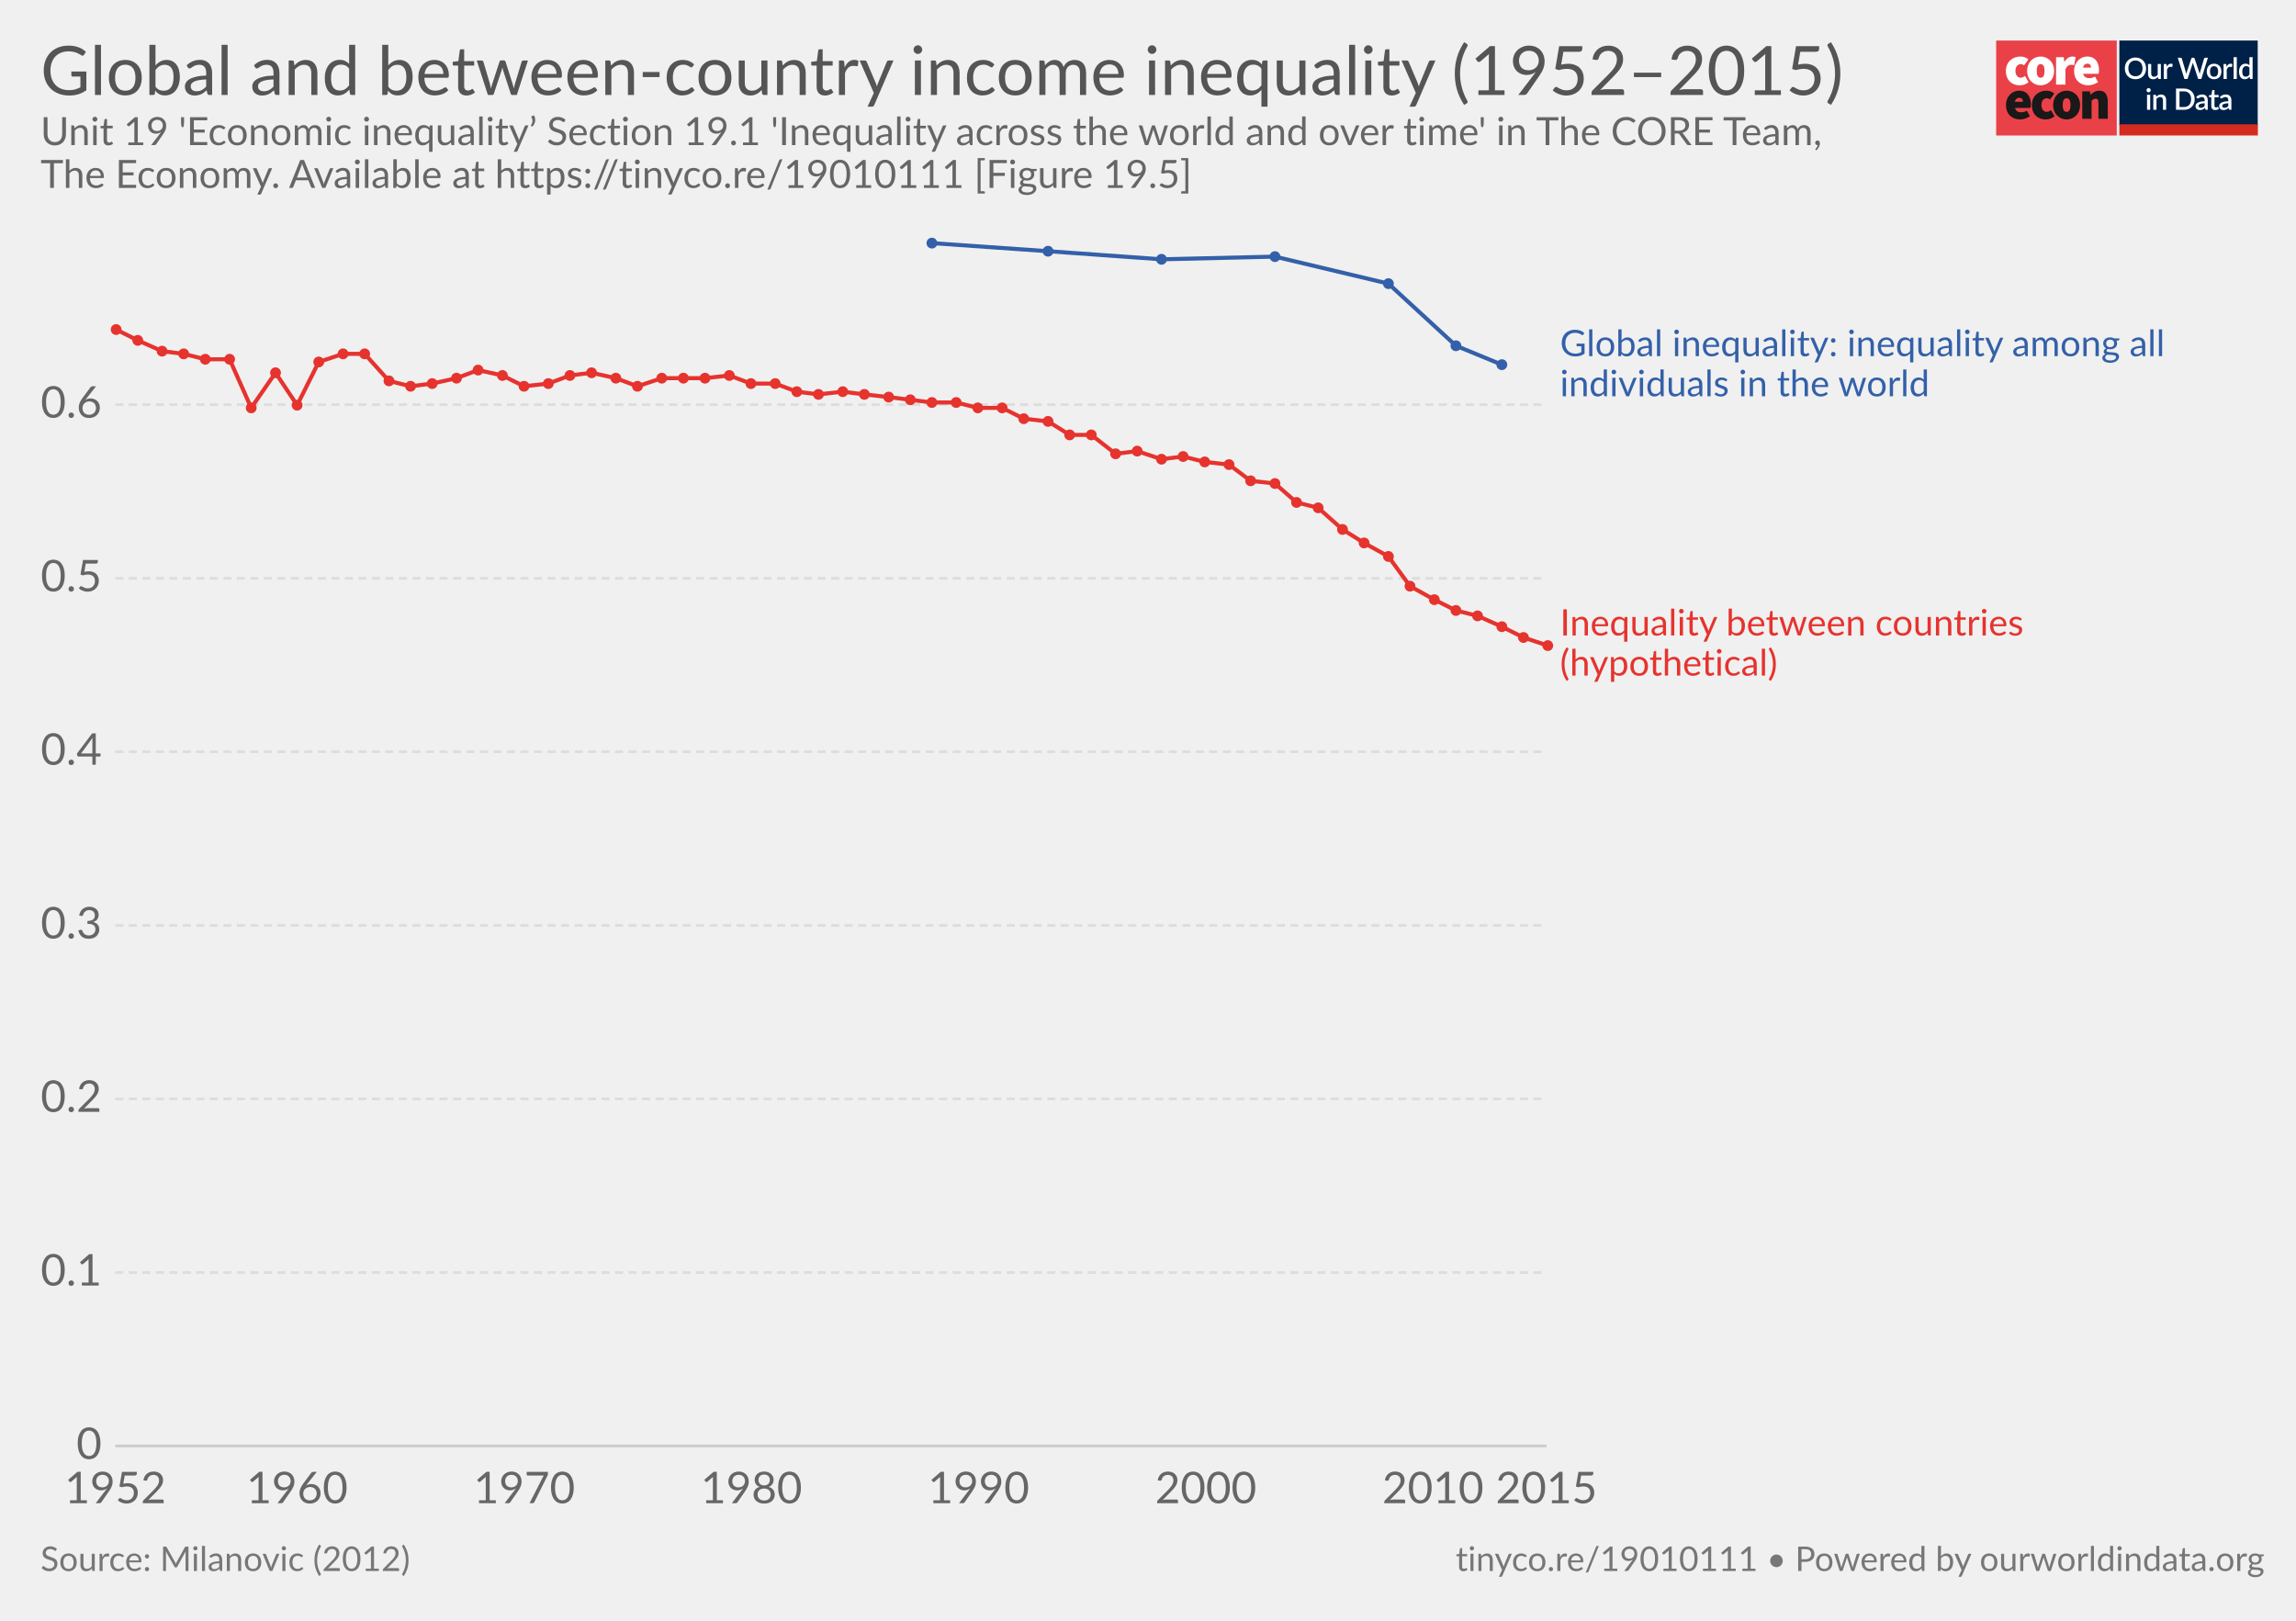
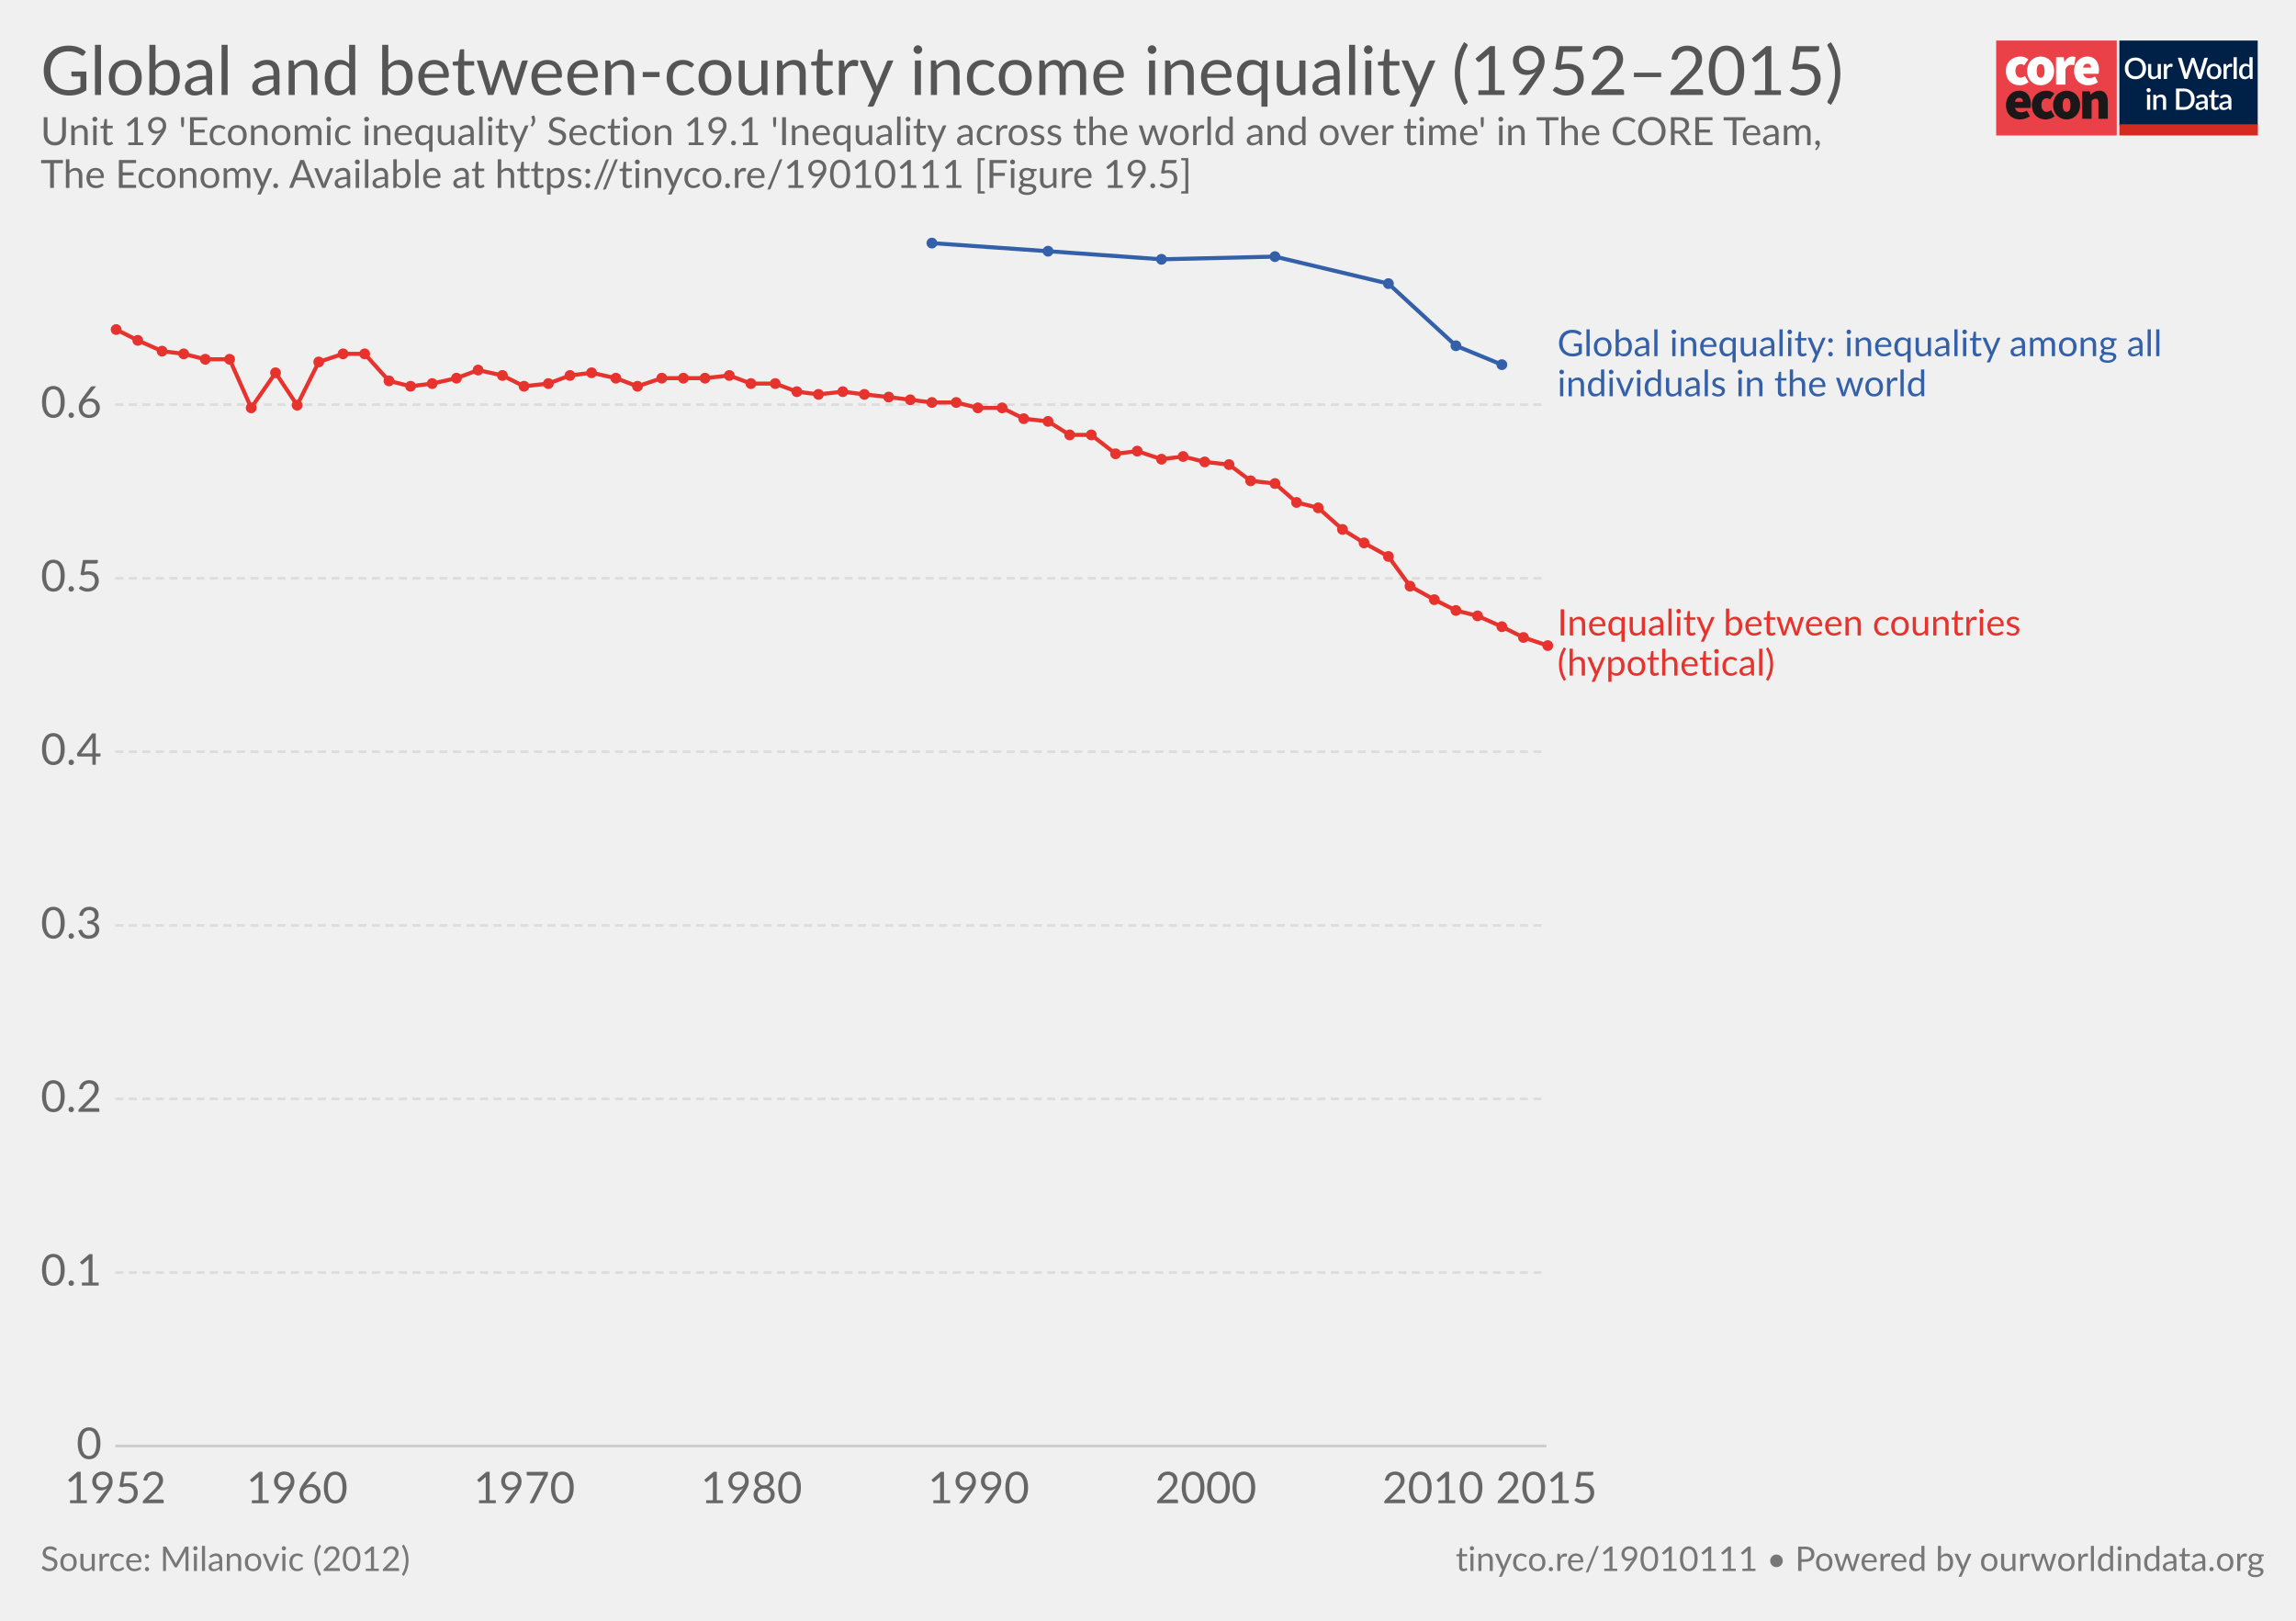
<svg xmlns="http://www.w3.org/2000/svg" version="1.1" style="font-family:Lato, 'Helvetica Neue', Helvetica, Arial, sans-serif;font-size:18px;background-color:white;text-rendering:optimizeLegibility;-webkit-font-smoothing:antialiased" width="850" height="600">
  <g class="HeaderView">
    <g transform="translate(739, 15) scale(0.95)">
      <svg width="102" height="37" viewBox="0 0 102 37" fill="none">
        <path d="M47 0H0V37H47V0Z" fill="#EA4148" />
        <path d="M3.784 11.847C3.784 8.296 6.451 6.242 9.457 6.242C10.586 6.221 11.684 6.617 12.547 7.354L10.854 9.707C10.536 9.392 10.113 9.209 9.669 9.193C8.314 9.193 7.51 10.22 7.51 11.847C7.51 13.472 8.398 14.499 9.541 14.499C10.163 14.458 10.756 14.218 11.235 13.815L12.632 16.211C11.646 17.038 10.399 17.479 9.118 17.451C6.112 17.452 3.784 15.398 3.784 11.847Z" fill="white" />
        <path d="M18.853 11.847C18.853 10.221 18.43 9.194 17.329 9.194C16.229 9.194 15.806 10.221 15.806 11.847C15.806 13.473 16.229 14.5 17.329 14.5C18.43 14.5 18.853 13.473 18.853 11.847ZM12.081 11.847C12.081 8.295 14.62 6.242 17.329 6.242C20.038 6.242 22.578 8.295 22.578 11.847C22.578 15.398 20.039 17.452 17.329 17.452C14.62 17.452 12.081 15.398 12.081 11.847" fill="white" />
        <path d="M23.344 6.498H26.308L26.563 8.338H26.648C27.43 6.884 28.616 6.242 29.653 6.242C30.101 6.218 30.548 6.291 30.965 6.455L30.373 9.622C29.986 9.517 29.588 9.46 29.187 9.451C28.425 9.451 27.494 9.921 26.987 11.248V17.195H23.344V6.498Z" fill="white" />
        <path d="M36.975 10.563C36.975 9.75 36.637 9.023 35.536 9.023C34.732 9.023 34.055 9.493 33.843 10.563H36.975ZM30.372 11.847C30.372 8.381 32.87 6.242 35.452 6.242C38.584 6.242 40.066 8.552 40.066 11.419C40.068 11.936 40.018 12.452 39.918 12.959H33.885C34.223 14.243 35.154 14.67 36.34 14.67C37.103 14.652 37.847 14.431 38.499 14.029L39.684 16.211C38.545 16.991 37.208 17.422 35.832 17.452C32.742 17.452 30.371 15.398 30.371 11.847" fill="white" />
        <path d="M10.432 23.869C10.432 23.057 10.093 22.329 8.993 22.329C8.189 22.329 7.511 22.8 7.3 23.869H10.432ZM3.828 25.153C3.828 21.688 6.326 19.548 8.908 19.548C12.041 19.548 13.522 21.858 13.522 24.725C13.524 25.242 13.475 25.758 13.374 26.265H7.342C7.681 27.549 8.612 27.977 9.797 27.977C10.56 27.958 11.305 27.737 11.956 27.335L13.141 29.517C12.003 30.298 10.665 30.729 9.29 30.758C6.199 30.758 3.829 28.704 3.829 25.153" fill="#1A1818" />
        <path d="M13.903 25.153C13.903 21.602 16.57 19.548 19.576 19.548C20.705 19.527 21.803 19.923 22.666 20.66L20.972 23.013C20.655 22.698 20.232 22.515 19.788 22.5C18.433 22.5 17.629 23.527 17.629 25.153C17.629 26.779 18.517 27.805 19.66 27.805C20.282 27.764 20.875 27.524 21.353 27.122L22.75 29.517C21.765 30.345 20.518 30.785 19.237 30.758C16.231 30.758 13.903 28.704 13.903 25.153" fill="#1A1818" />
        <path d="M28.974 25.153C28.974 23.527 28.551 22.5 27.45 22.5C26.35 22.5 25.927 23.527 25.927 25.153C25.927 26.779 26.35 27.806 27.45 27.806C28.551 27.806 28.974 26.779 28.974 25.153ZM22.201 25.153C22.201 21.602 24.741 19.548 27.45 19.548C30.159 19.548 32.699 21.602 32.699 25.153C32.699 28.704 30.158 30.759 27.449 30.759C24.74 30.759 22.2 28.705 22.2 25.154" fill="#1A1818" />
        <path d="M33.545 19.805H36.508L36.764 21.088H36.848C37.694 20.276 38.753 19.548 40.192 19.548C42.52 19.548 43.494 21.26 43.494 23.912V30.501H39.852V24.383C39.852 23.014 39.514 22.672 38.794 22.672C38.117 22.672 37.736 22.971 37.186 23.484V30.501H33.545V19.805Z" fill="#1A1818" />
        <rect width="54" height="37" transform="translate(48)" fill="white" />
        <path d="M48 0H101.93V32.992H48V0Z" fill="#002147" />
        <path d="M58.419 10.86C58.419 11.473 58.319 12.039 58.12 12.556C57.92 13.074 57.638 13.52 57.274 13.896C56.914 14.268 56.479 14.559 55.969 14.77C55.463 14.981 54.9 15.086 54.279 15.086C53.661 15.086 53.098 14.981 52.588 14.77C52.082 14.559 51.647 14.268 51.283 13.896C50.919 13.52 50.637 13.074 50.438 12.556C50.238 12.039 50.139 11.473 50.139 10.86C50.139 10.247 50.238 9.681 50.438 9.164C50.637 8.646 50.919 8.2 51.283 7.824C51.647 7.448 52.082 7.155 52.588 6.944C53.098 6.733 53.661 6.628 54.279 6.628C54.9 6.628 55.463 6.733 55.969 6.944C56.479 7.155 56.914 7.448 57.274 7.824C57.638 8.2 57.92 8.646 58.12 9.164C58.319 9.681 58.419 10.247 58.419 10.86ZM57.044 10.86C57.044 10.385 56.979 9.957 56.849 9.578C56.722 9.198 56.538 8.876 56.297 8.612C56.059 8.347 55.77 8.144 55.428 8.002C55.087 7.86 54.704 7.79 54.279 7.79C53.857 7.79 53.475 7.86 53.134 8.002C52.793 8.144 52.502 8.347 52.26 8.612C52.019 8.876 51.833 9.198 51.703 9.578C51.572 9.957 51.507 10.385 51.507 10.86C51.507 11.339 51.572 11.768 51.703 12.148C51.833 12.527 52.019 12.85 52.26 13.114C52.502 13.375 52.793 13.576 53.134 13.718C53.475 13.856 53.857 13.925 54.279 13.925C54.704 13.925 55.087 13.856 55.428 13.718C55.77 13.576 56.059 13.375 56.297 13.114C56.538 12.85 56.722 12.527 56.849 12.148C56.979 11.768 57.044 11.339 57.044 10.86ZM64.184 9.135V15H63.437C63.272 15 63.166 14.921 63.12 14.764L63.028 14.218C62.906 14.348 62.775 14.467 62.637 14.575C62.503 14.682 62.359 14.774 62.206 14.851C62.053 14.927 61.888 14.987 61.712 15.029C61.539 15.071 61.353 15.092 61.154 15.092C60.832 15.092 60.548 15.038 60.303 14.931C60.057 14.824 59.85 14.672 59.682 14.477C59.517 14.281 59.392 14.047 59.308 13.775C59.224 13.499 59.182 13.196 59.182 12.867V9.135H60.418V12.867C60.418 13.262 60.508 13.568 60.688 13.787C60.872 14.005 61.15 14.114 61.522 14.114C61.794 14.114 62.047 14.053 62.281 13.931C62.519 13.804 62.741 13.632 62.948 13.413V9.135H64.184ZM66.508 10.222C66.692 9.85 66.914 9.559 67.175 9.348C67.435 9.133 67.748 9.026 68.112 9.026C68.238 9.026 68.357 9.041 68.468 9.072C68.579 9.099 68.679 9.141 68.767 9.198L68.681 10.13C68.666 10.195 68.641 10.241 68.606 10.268C68.576 10.291 68.534 10.302 68.48 10.302C68.422 10.302 68.34 10.293 68.233 10.274C68.125 10.251 68.012 10.239 67.893 10.239C67.721 10.239 67.567 10.264 67.433 10.314C67.303 10.364 67.184 10.436 67.077 10.532C66.973 10.628 66.881 10.745 66.801 10.883C66.72 11.021 66.646 11.178 66.577 11.354V15H65.34V9.135H66.059C66.189 9.135 66.279 9.16 66.329 9.21C66.379 9.256 66.414 9.338 66.433 9.457L66.508 10.222ZM82.515 6.72L79.939 15H78.725L76.782 9.055C76.759 8.989 76.736 8.918 76.713 8.842C76.694 8.765 76.674 8.683 76.655 8.595C76.636 8.683 76.615 8.765 76.592 8.842C76.573 8.918 76.552 8.989 76.529 9.055L74.568 15H73.355L70.779 6.72H71.906C72.021 6.72 72.117 6.749 72.193 6.806C72.274 6.86 72.328 6.935 72.354 7.03L73.907 12.338C73.938 12.453 73.966 12.577 73.993 12.711C74.02 12.846 74.047 12.986 74.074 13.131C74.1 12.986 74.129 12.846 74.16 12.711C74.194 12.573 74.231 12.449 74.269 12.338L76.046 7.03C76.073 6.954 76.126 6.883 76.207 6.818C76.287 6.753 76.383 6.72 76.494 6.72H76.885C77.004 6.72 77.1 6.751 77.173 6.812C77.246 6.87 77.301 6.942 77.34 7.03L79.111 12.338C79.149 12.449 79.183 12.57 79.214 12.7C79.249 12.826 79.279 12.961 79.306 13.102C79.333 12.961 79.358 12.826 79.381 12.7C79.408 12.57 79.436 12.449 79.467 12.338L81.014 7.03C81.037 6.946 81.089 6.873 81.169 6.812C81.253 6.751 81.351 6.72 81.462 6.72H82.515ZM84.922 9.043C85.355 9.043 85.746 9.114 86.095 9.256C86.448 9.398 86.747 9.599 86.992 9.86C87.241 10.12 87.433 10.436 87.567 10.808C87.701 11.18 87.768 11.598 87.768 12.062C87.768 12.526 87.701 12.943 87.567 13.315C87.433 13.687 87.241 14.005 86.992 14.27C86.747 14.53 86.448 14.732 86.095 14.873C85.746 15.015 85.355 15.086 84.922 15.086C84.485 15.086 84.09 15.015 83.738 14.873C83.389 14.732 83.09 14.53 82.841 14.27C82.591 14.005 82.4 13.687 82.266 13.315C82.132 12.943 82.064 12.526 82.064 12.062C82.064 11.598 82.132 11.18 82.266 10.808C82.4 10.436 82.591 10.12 82.841 9.86C83.09 9.599 83.389 9.398 83.738 9.256C84.09 9.114 84.485 9.043 84.922 9.043ZM84.922 14.12C85.451 14.12 85.844 13.944 86.101 13.591C86.362 13.235 86.492 12.727 86.492 12.068C86.492 11.408 86.362 10.9 86.101 10.544C85.844 10.183 85.451 10.003 84.922 10.003C84.385 10.003 83.987 10.183 83.726 10.544C83.466 10.9 83.335 11.408 83.335 12.068C83.335 12.727 83.466 13.235 83.726 13.591C83.987 13.944 84.385 14.12 84.922 14.12ZM89.778 10.222C89.963 9.85 90.185 9.559 90.445 9.348C90.706 9.133 91.019 9.026 91.383 9.026C91.509 9.026 91.628 9.041 91.739 9.072C91.85 9.099 91.95 9.141 92.038 9.198L91.952 10.13C91.937 10.195 91.912 10.241 91.877 10.268C91.847 10.291 91.804 10.302 91.751 10.302C91.693 10.302 91.611 10.293 91.504 10.274C91.396 10.251 91.283 10.239 91.164 10.239C90.992 10.239 90.838 10.264 90.704 10.314C90.574 10.364 90.455 10.436 90.348 10.532C90.244 10.628 90.152 10.745 90.072 10.883C89.991 11.021 89.916 11.178 89.847 11.354V15H88.611V9.135H89.33C89.46 9.135 89.55 9.16 89.6 9.21C89.65 9.256 89.685 9.338 89.704 9.457L89.778 10.222ZM93.771 6.49V15H92.534V6.49H93.771ZM98.695 10.578C98.522 10.356 98.332 10.201 98.126 10.113C97.918 10.024 97.694 9.98 97.453 9.98C96.97 9.98 96.592 10.159 96.32 10.515C96.048 10.868 95.912 11.391 95.912 12.085C95.912 12.445 95.942 12.754 96.004 13.011C96.065 13.264 96.153 13.47 96.268 13.632C96.383 13.793 96.523 13.909 96.688 13.982C96.853 14.055 97.039 14.091 97.246 14.091C97.56 14.091 97.83 14.024 98.056 13.89C98.287 13.752 98.499 13.559 98.695 13.309V10.578ZM99.931 6.49V15H99.183C99.019 15 98.913 14.921 98.867 14.764L98.758 14.126C98.513 14.414 98.233 14.645 97.918 14.822C97.608 14.998 97.246 15.086 96.832 15.086C96.502 15.086 96.203 15.021 95.935 14.891C95.666 14.757 95.436 14.563 95.245 14.31C95.053 14.057 94.904 13.745 94.796 13.373C94.693 12.997 94.641 12.568 94.641 12.085C94.641 11.648 94.698 11.243 94.814 10.871C94.932 10.5 95.101 10.178 95.32 9.905C95.538 9.63 95.802 9.415 96.113 9.261C96.427 9.104 96.778 9.026 97.165 9.026C97.51 9.026 97.803 9.081 98.045 9.193C98.287 9.3 98.503 9.451 98.695 9.647V6.49H99.931ZM60.027 21.135V27H58.791V21.135H60.027ZM60.234 19.364C60.234 19.475 60.211 19.581 60.165 19.68C60.123 19.78 60.064 19.868 59.987 19.945C59.91 20.018 59.82 20.077 59.717 20.123C59.617 20.165 59.51 20.186 59.395 20.186C59.284 20.186 59.178 20.165 59.079 20.123C58.983 20.077 58.898 20.018 58.826 19.945C58.753 19.868 58.693 19.78 58.647 19.68C58.605 19.581 58.584 19.475 58.584 19.364C58.584 19.249 58.605 19.142 58.647 19.042C58.693 18.942 58.753 18.856 58.826 18.783C58.898 18.707 58.983 18.647 59.079 18.605C59.178 18.559 59.284 18.536 59.395 18.536C59.51 18.536 59.617 18.559 59.717 18.605C59.82 18.647 59.91 18.707 59.987 18.783C60.064 18.856 60.123 18.942 60.165 19.042C60.211 19.142 60.234 19.249 60.234 19.364ZM62.391 21.911C62.518 21.781 62.648 21.664 62.782 21.561C62.92 21.453 63.066 21.361 63.219 21.285C63.373 21.208 63.536 21.148 63.708 21.106C63.881 21.064 64.068 21.043 64.272 21.043C64.594 21.043 64.875 21.097 65.117 21.204C65.362 21.311 65.567 21.463 65.732 21.658C65.901 21.854 66.027 22.09 66.112 22.366C66.196 22.638 66.238 22.939 66.238 23.268V27H65.008V23.268C65.008 22.873 64.916 22.567 64.732 22.348C64.551 22.13 64.275 22.02 63.904 22.02C63.628 22.02 63.371 22.084 63.133 22.21C62.899 22.337 62.679 22.509 62.472 22.728V27H61.236V21.135H61.983C62.152 21.135 62.259 21.214 62.305 21.371L62.391 21.911ZM77.354 22.86C77.354 23.473 77.254 24.035 77.055 24.545C76.855 25.051 76.574 25.486 76.209 25.85C75.849 26.214 75.414 26.498 74.904 26.701C74.398 26.9 73.835 27 73.214 27H70.086V18.72H73.214C73.835 18.72 74.398 18.822 74.904 19.025C75.414 19.224 75.849 19.506 76.209 19.87C76.574 20.234 76.855 20.671 77.055 21.181C77.254 21.687 77.354 22.247 77.354 22.86ZM75.979 22.86C75.979 22.385 75.914 21.957 75.784 21.578C75.657 21.198 75.473 20.878 75.232 20.617C74.994 20.357 74.705 20.157 74.364 20.02C74.022 19.878 73.639 19.807 73.214 19.807H71.437V25.913H73.214C73.639 25.913 74.022 25.844 74.364 25.706C74.705 25.568 74.994 25.369 75.232 25.108C75.473 24.844 75.657 24.524 75.784 24.148C75.914 23.768 75.979 23.339 75.979 22.86ZM81.247 24.436C80.806 24.451 80.434 24.487 80.132 24.545C79.829 24.598 79.583 24.669 79.395 24.758C79.208 24.842 79.072 24.943 78.987 25.062C78.907 25.181 78.867 25.311 78.867 25.453C78.867 25.591 78.888 25.71 78.93 25.81C78.976 25.906 79.037 25.986 79.114 26.051C79.194 26.113 79.286 26.159 79.39 26.189C79.497 26.216 79.614 26.23 79.74 26.23C80.062 26.23 80.338 26.17 80.569 26.051C80.802 25.929 81.028 25.752 81.247 25.522V24.436ZM77.969 21.951C78.633 21.334 79.422 21.026 80.338 21.026C80.676 21.026 80.975 21.081 81.236 21.192C81.5 21.3 81.72 21.453 81.897 21.652C82.077 21.852 82.213 22.09 82.305 22.366C82.401 22.638 82.449 22.941 82.449 23.274V27H81.897C81.778 27 81.688 26.983 81.626 26.948C81.565 26.91 81.513 26.835 81.471 26.724L81.35 26.247C81.201 26.381 81.053 26.502 80.908 26.609C80.762 26.712 80.611 26.801 80.454 26.873C80.3 26.946 80.133 27 79.953 27.035C79.777 27.073 79.581 27.092 79.367 27.092C79.129 27.092 78.907 27.059 78.7 26.994C78.496 26.929 78.32 26.831 78.171 26.701C78.021 26.567 77.902 26.402 77.814 26.206C77.73 26.011 77.688 25.781 77.688 25.517C77.688 25.29 77.747 25.07 77.866 24.855C77.989 24.641 78.188 24.449 78.464 24.28C78.744 24.108 79.11 23.966 79.562 23.855C80.018 23.744 80.58 23.68 81.247 23.665V23.274C81.247 22.852 81.157 22.538 80.977 22.331C80.796 22.124 80.532 22.02 80.183 22.02C79.945 22.02 79.746 22.051 79.585 22.113C79.424 22.17 79.284 22.233 79.165 22.302C79.047 22.371 78.941 22.436 78.849 22.498C78.757 22.555 78.659 22.584 78.556 22.584C78.472 22.584 78.399 22.563 78.338 22.521C78.28 22.475 78.232 22.419 78.194 22.354L77.969 21.951ZM85.353 27.092C84.867 27.092 84.491 26.956 84.227 26.684C83.966 26.408 83.835 26.021 83.835 25.522V22.107H83.192C83.123 22.107 83.063 22.086 83.013 22.044C82.963 21.997 82.939 21.93 82.939 21.842V21.342L83.887 21.204L84.157 19.508C84.177 19.443 84.209 19.391 84.255 19.352C84.301 19.31 84.363 19.289 84.439 19.289H85.072V21.215H86.699V22.107H85.072V25.436C85.072 25.647 85.124 25.808 85.227 25.919C85.331 26.03 85.469 26.086 85.641 26.086C85.737 26.086 85.819 26.074 85.888 26.051C85.957 26.024 86.017 25.998 86.067 25.971C86.116 25.94 86.159 25.913 86.193 25.89C86.231 25.863 86.268 25.85 86.302 25.85C86.371 25.85 86.427 25.888 86.469 25.965L86.837 26.569C86.645 26.737 86.419 26.868 86.159 26.96C85.898 27.048 85.629 27.092 85.353 27.092ZM90.462 24.436C90.021 24.451 89.65 24.487 89.347 24.545C89.044 24.598 88.799 24.669 88.611 24.758C88.423 24.842 88.287 24.943 88.203 25.062C88.122 25.181 88.082 25.311 88.082 25.453C88.082 25.591 88.103 25.71 88.145 25.81C88.191 25.906 88.252 25.986 88.329 26.051C88.409 26.113 88.501 26.159 88.605 26.189C88.712 26.216 88.829 26.23 88.956 26.23C89.278 26.23 89.554 26.17 89.784 26.051C90.018 25.929 90.244 25.752 90.462 25.522V24.436ZM87.185 21.951C87.848 21.334 88.638 21.026 89.554 21.026C89.891 21.026 90.19 21.081 90.451 21.192C90.715 21.3 90.936 21.453 91.112 21.652C91.292 21.852 91.428 22.09 91.52 22.366C91.616 22.638 91.664 22.941 91.664 23.274V27H91.112C90.993 27 90.903 26.983 90.842 26.948C90.78 26.91 90.729 26.835 90.686 26.724L90.566 26.247C90.416 26.381 90.269 26.502 90.123 26.609C89.977 26.712 89.826 26.801 89.669 26.873C89.515 26.946 89.349 27 89.168 27.035C88.992 27.073 88.797 27.092 88.582 27.092C88.344 27.092 88.122 27.059 87.915 26.994C87.712 26.929 87.535 26.831 87.386 26.701C87.237 26.567 87.118 26.402 87.029 26.206C86.945 26.011 86.903 25.781 86.903 25.517C86.903 25.29 86.962 25.07 87.081 24.855C87.204 24.641 87.403 24.449 87.679 24.28C87.959 24.108 88.325 23.966 88.778 23.855C89.234 23.744 89.795 23.68 90.462 23.665V23.274C90.462 22.852 90.372 22.538 90.192 22.331C90.012 22.124 89.747 22.02 89.398 22.02C89.161 22.02 88.962 22.051 88.8 22.113C88.639 22.17 88.5 22.233 88.381 22.302C88.262 22.371 88.156 22.436 88.064 22.498C87.972 22.555 87.875 22.584 87.771 22.584C87.687 22.584 87.614 22.563 87.553 22.521C87.495 22.475 87.447 22.419 87.409 22.354L87.185 21.951Z" fill="white" />
        <rect x="48" y="32.647" width="54" height="4.353" fill="#D42B21" />
      </svg>
    </g>
    <a href="https://ourworldindata.org/grapher/global-and-between-country-income-inequality" target="_blank">
      <text font-size="25.20" x="15.0" y="35.2" fill="#555">
        <tspan x="15" y="35.16">Global and between-country income inequality (1952–2015)</tspan>
      </text>
    </a>
    <text font-size="14.40" x="15.0" y="53.7" fill="#666">
      <tspan x="15" y="53.72">Unit 19 'Economic inequality’ Section 19.1 'Inequality across the world and over time' in The CORE Team,</tspan>
      <tspan x="15" y="69.56">The Economy. Available at https://tinyco.re/19010111 [Figure 19.5]</tspan>
    </text>
  </g>
  <g class="LineChart">
    <defs>
-       <clipPath id="boundsClip-48">
+       <clipPath id="boundsClip-9">
        <rect x="32.68" y="0" width="830" height="932.8" />
      </clipPath>
    </defs>
    <g class="AxisBoxView">
      <g class="HorizontalAxis">
        <text x="42.7" y="556.5" fill="#666" text-anchor="middle" font-size="16.2">1952</text>
        <text x="110" y="556.5" fill="#666" text-anchor="middle" font-size="16.2">1960</text>
        <text x="194.1" y="556.5" fill="#666" text-anchor="middle" font-size="16.2">1970</text>
        <text x="278.2" y="556.5" fill="#666" text-anchor="middle" font-size="16.2">1980</text>
        <text x="362.3" y="556.5" fill="#666" text-anchor="middle" font-size="16.2">1990</text>
        <text x="446.4" y="556.5" fill="#666" text-anchor="middle" font-size="16.2">2000</text>
        <text x="530.5" y="556.5" fill="#666" text-anchor="middle" font-size="16.2">2010</text>
        <text x="572.5" y="556.5" fill="#666" text-anchor="middle" font-size="16.2">2015</text>
      </g>
      <g class="VerticalAxis">
        <text x="37.68" y="535.3" fill="#666" dominant-baseline="middle" text-anchor="end" font-size="16.2">0</text>
        <text x="37.68" y="471.1" fill="#666" dominant-baseline="middle" text-anchor="end" font-size="16.2">0.1</text>
        <text x="37.68" y="406.8" fill="#666" dominant-baseline="middle" text-anchor="end" font-size="16.2">0.2</text>
        <text x="37.68" y="342.6" fill="#666" dominant-baseline="middle" text-anchor="end" font-size="16.2">0.3</text>
        <text x="37.68" y="278.3" fill="#666" dominant-baseline="middle" text-anchor="end" font-size="16.2">0.4</text>
        <text x="37.68" y="214.1" fill="#666" dominant-baseline="middle" text-anchor="end" font-size="16.2">0.5</text>
        <text x="37.68" y="149.8" fill="#666" dominant-baseline="middle" text-anchor="end" font-size="16.2">0.6</text>
      </g>
      <g class="AxisGridLines">
        <line x1="42.68" y1="535.3" x2="572.52" y2="535.3" stroke="#ccc" />
        <line x1="42.68" y1="471.1" x2="572.52" y2="471.1" stroke="#ddd" stroke-dasharray="3,2" />
        <line x1="42.68" y1="406.8" x2="572.52" y2="406.8" stroke="#ddd" stroke-dasharray="3,2" />
        <line x1="42.68" y1="342.6" x2="572.52" y2="342.6" stroke="#ddd" stroke-dasharray="3,2" />
        <line x1="42.68" y1="278.3" x2="572.52" y2="278.3" stroke="#ddd" stroke-dasharray="3,2" />
        <line x1="42.68" y1="214.1" x2="572.52" y2="214.1" stroke="#ddd" stroke-dasharray="3,2" />
        <line x1="42.68" y1="149.8" x2="572.52" y2="149.8" stroke="#ddd" stroke-dasharray="3,2" />
      </g>
    </g>
-     <g clip-path="url(#boundsClip-48)">
-       <g class="HeightedLegend">
+     <g clip-path="url(#boundsClip-9)">
+       <g class="HeightedLegend" style="cursor:default">
        <g class="legendMark">
          <rect x="572.525" y="121.05" width="262.475" height="28.1" fill="#fff" opacity="0" />
-           <text font-size="13.50" x="577.5" y="131.9" fill="#3360a9">
-             <tspan x="577.525" y="131.85">Global inequality: inequality among all</tspan>
-             <tspan x="577.525" y="146.7">individuals in the world</tspan>
+           <text font-size="13.50" x="576.5" y="131.9" fill="#3360a9">
+             <tspan x="576.525" y="131.85">Global inequality: inequality among all</tspan>
+             <tspan x="576.525" y="146.7">individuals in the world</tspan>
          </text>
        </g>
        <g class="legendMark">
          <rect x="572.525" y="224.45" width="206.855" height="28.1" fill="#fff" opacity="0" />
-           <text font-size="13.50" x="577.5" y="235.3" fill="#e6332e">
-             <tspan x="577.525" y="235.25">Inequality between countries</tspan>
-             <tspan x="577.525" y="250.1">(hypothetical)</tspan>
+           <text font-size="13.50" x="576.5" y="235.3" fill="#e6332e">
+             <tspan x="576.525" y="235.25">Inequality between countries</tspan>
+             <tspan x="576.525" y="250.1">(hypothetical)</tspan>
          </text>
        </g>
      </g>
      <g class="Lines">
        <rect x="43" y="90" width="530" height="445" fill="rgba(255,255,255,0)" opacity="0" />
        <g class="key-Global_0">
          <path stroke="#e6332e" stroke-linecap="round" d="M43 122L51 126L60 130L68 131L76 133L85 133L93 151L102 138L110 150L118 134L127 131L135 131L144 141L152 143L160 142L169 140L177 137L186 139L194 143L203 142L211 139L219 138L228 140L236 143L245 140L253 140L261 140L270 139L278 142L287 142L295 145L303 146L312 145L320 146L329 147L337 148L345 149L354 149L362 151L371 151L379 155L388 156L396 161L404 161L413 168L421 167L430 170L438 169L446 171L455 172L463 178L472 179L480 186L488 188L497 196L505 201L514 206L522 217L531 222L539 226L547 228L556 232L564 236L573 239" fill="none" stroke-width="1.5" />
          <g fill="#e6332e">
            <circle cx="43" cy="122" r="2" />
            <circle cx="51" cy="126" r="2" />
            <circle cx="60" cy="130" r="2" />
            <circle cx="68" cy="131" r="2" />
            <circle cx="76" cy="133" r="2" />
            <circle cx="85" cy="133" r="2" />
            <circle cx="93" cy="151" r="2" />
            <circle cx="102" cy="138" r="2" />
            <circle cx="110" cy="150" r="2" />
            <circle cx="118" cy="134" r="2" />
            <circle cx="127" cy="131" r="2" />
            <circle cx="135" cy="131" r="2" />
            <circle cx="144" cy="141" r="2" />
            <circle cx="152" cy="143" r="2" />
            <circle cx="160" cy="142" r="2" />
            <circle cx="169" cy="140" r="2" />
            <circle cx="177" cy="137" r="2" />
            <circle cx="186" cy="139" r="2" />
            <circle cx="194" cy="143" r="2" />
            <circle cx="203" cy="142" r="2" />
            <circle cx="211" cy="139" r="2" />
            <circle cx="219" cy="138" r="2" />
            <circle cx="228" cy="140" r="2" />
            <circle cx="236" cy="143" r="2" />
            <circle cx="245" cy="140" r="2" />
            <circle cx="253" cy="140" r="2" />
            <circle cx="261" cy="140" r="2" />
            <circle cx="270" cy="139" r="2" />
            <circle cx="278" cy="142" r="2" />
            <circle cx="287" cy="142" r="2" />
            <circle cx="295" cy="145" r="2" />
            <circle cx="303" cy="146" r="2" />
            <circle cx="312" cy="145" r="2" />
            <circle cx="320" cy="146" r="2" />
            <circle cx="329" cy="147" r="2" />
            <circle cx="337" cy="148" r="2" />
            <circle cx="345" cy="149" r="2" />
            <circle cx="354" cy="149" r="2" />
            <circle cx="362" cy="151" r="2" />
            <circle cx="371" cy="151" r="2" />
            <circle cx="379" cy="155" r="2" />
            <circle cx="388" cy="156" r="2" />
            <circle cx="396" cy="161" r="2" />
            <circle cx="404" cy="161" r="2" />
            <circle cx="413" cy="168" r="2" />
            <circle cx="421" cy="167" r="2" />
            <circle cx="430" cy="170" r="2" />
            <circle cx="438" cy="169" r="2" />
            <circle cx="446" cy="171" r="2" />
            <circle cx="455" cy="172" r="2" />
            <circle cx="463" cy="178" r="2" />
            <circle cx="472" cy="179" r="2" />
            <circle cx="480" cy="186" r="2" />
            <circle cx="488" cy="188" r="2" />
            <circle cx="497" cy="196" r="2" />
            <circle cx="505" cy="201" r="2" />
            <circle cx="514" cy="206" r="2" />
            <circle cx="522" cy="217" r="2" />
            <circle cx="531" cy="222" r="2" />
            <circle cx="539" cy="226" r="2" />
            <circle cx="547" cy="228" r="2" />
            <circle cx="556" cy="232" r="2" />
            <circle cx="564" cy="236" r="2" />
            <circle cx="573" cy="239" r="2" />
          </g>
        </g>
        <g class="key-Global_1">
          <path stroke="#3360a9" stroke-linecap="round" d="M345 90L388 93L430 96L472 95L514 105L539 128L556 135" fill="none" stroke-width="1.5" />
          <g fill="#3360a9">
            <circle cx="345" cy="90" r="2" />
            <circle cx="388" cy="93" r="2" />
            <circle cx="430" cy="96" r="2" />
            <circle cx="472" cy="95" r="2" />
            <circle cx="514" cy="105" r="2" />
            <circle cx="539" cy="128" r="2" />
            <circle cx="556" cy="135" r="2" />
          </g>
        </g>
      </g>
    </g>
  </g>
  <g class="SourcesFooter" style="fill:#777">
    <g class="clickable" style="fill:#777">
      <text font-size="12.60" x="15.0" y="581.6">
        <tspan x="15" y="581.58">Source: Milanovic (2012)</tspan>
      </text>
    </g>
    <text font-size="12.60" x="538.9" y="581.6">
      <tspan x="538.9" y="581.58">
        <a target="_blank" style="fill: #777;" href="https://tinyco.re/19010111">tinyco.re/19010111</a> • <a href="https://ourworldindata.org" target="_blank">Powered by ourworldindata.org</a>
      </tspan>
    </text>
  </g>
</svg>
